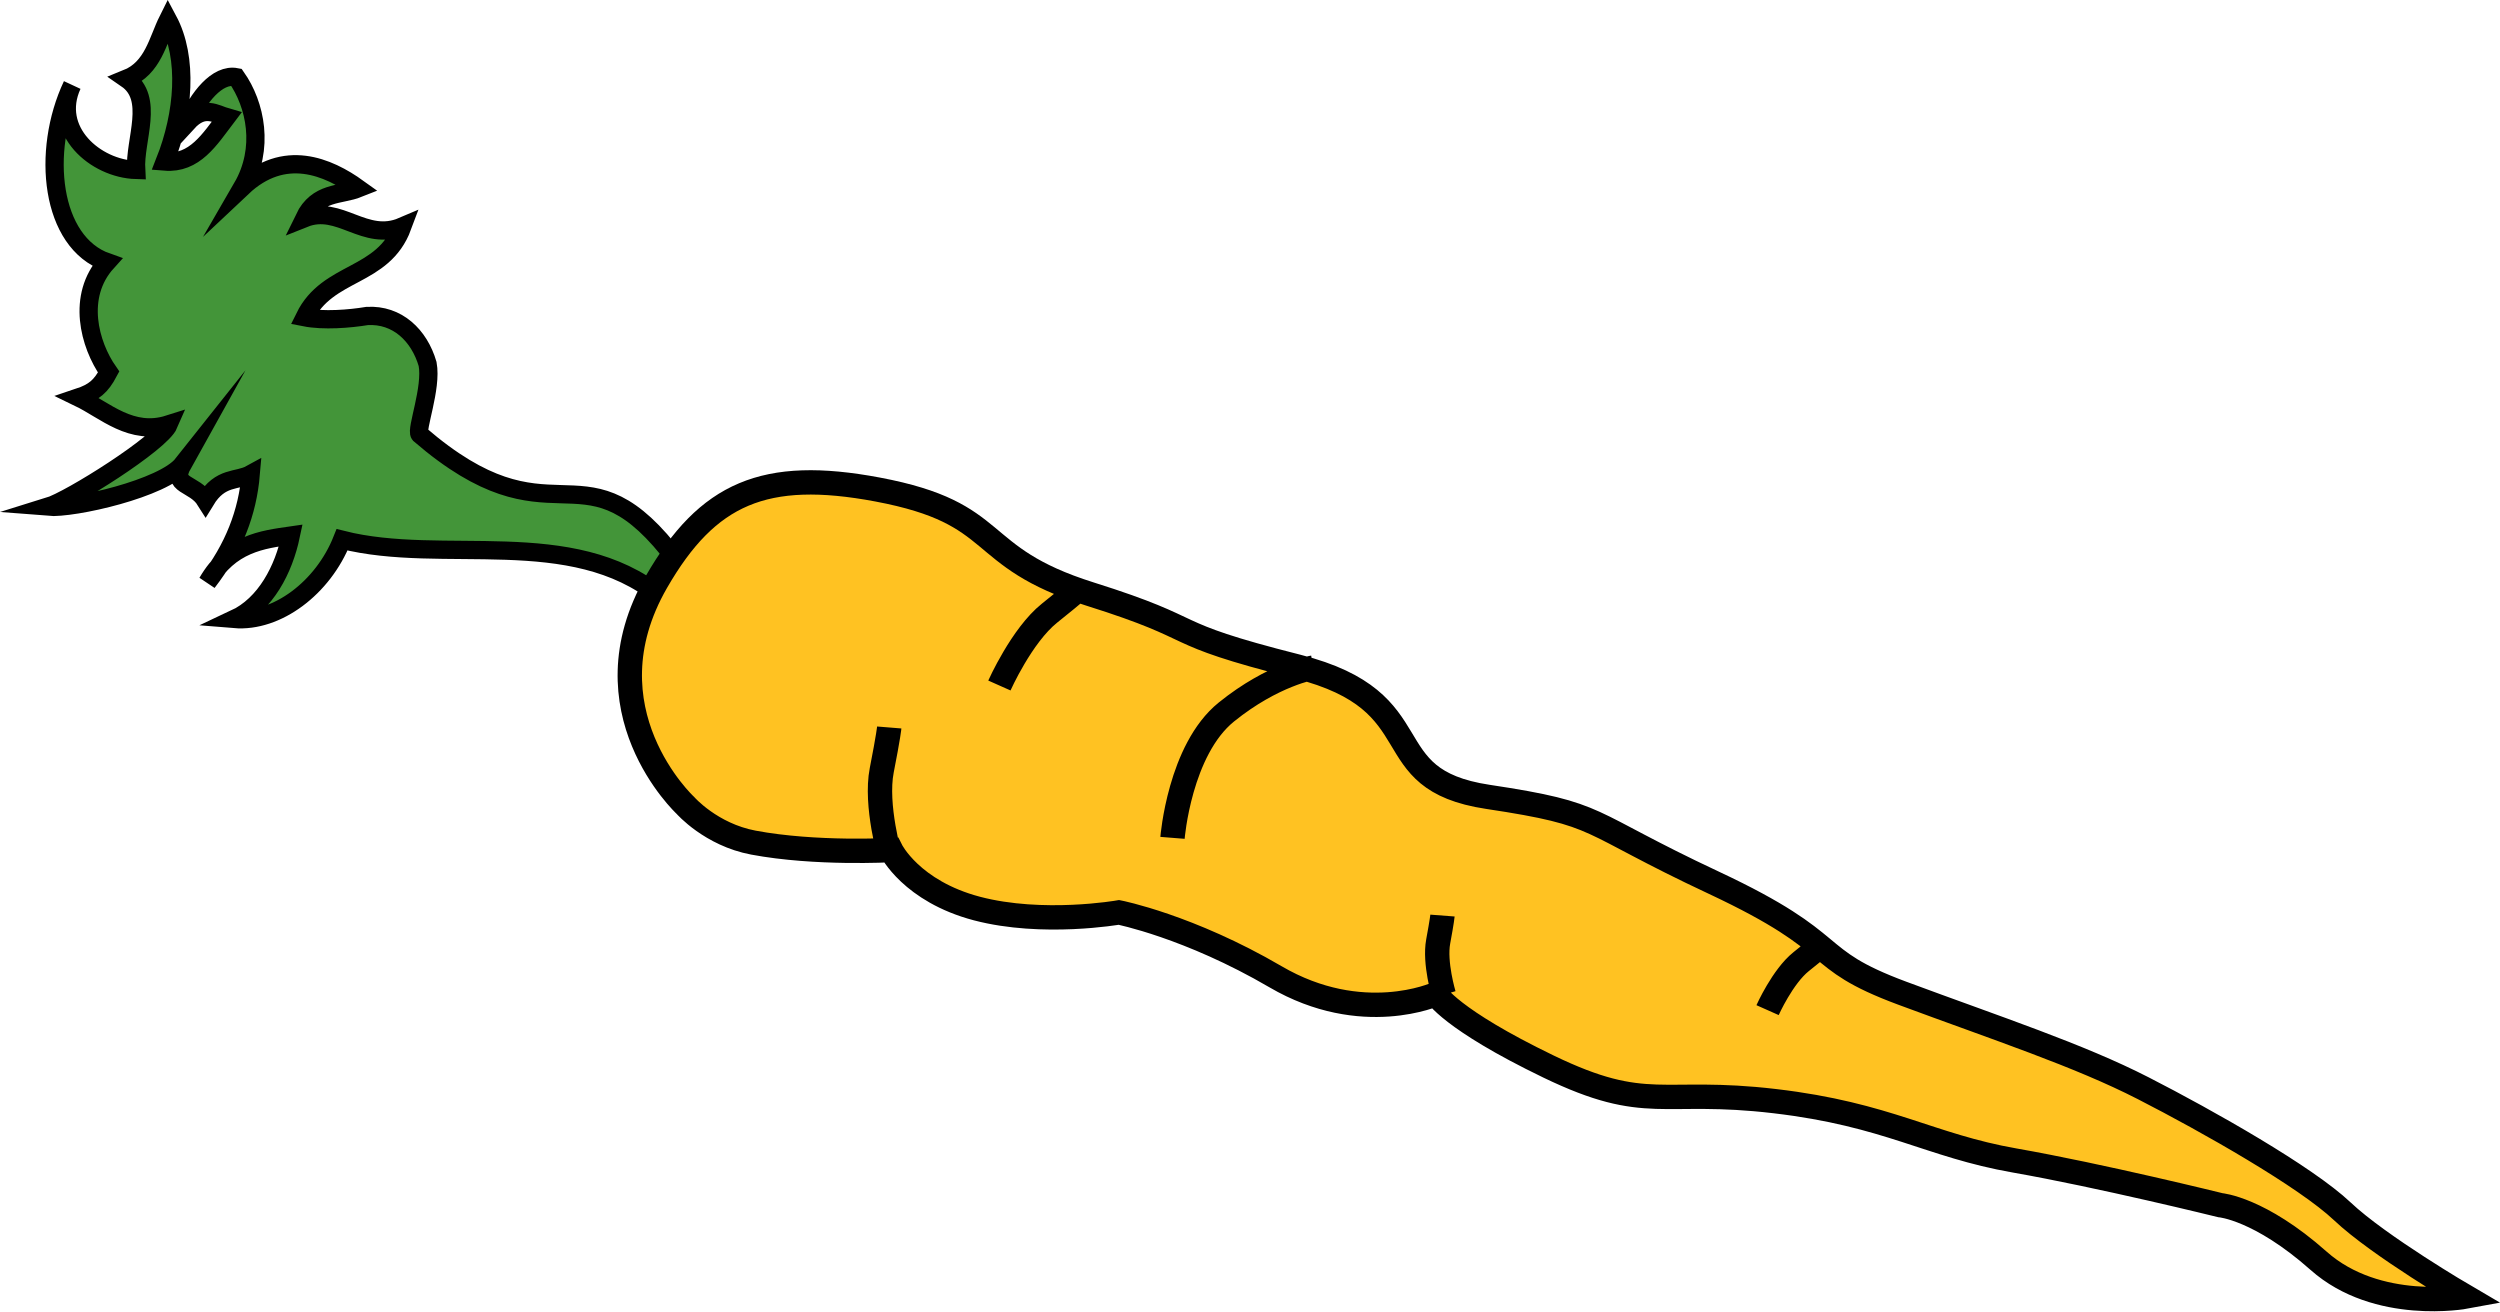
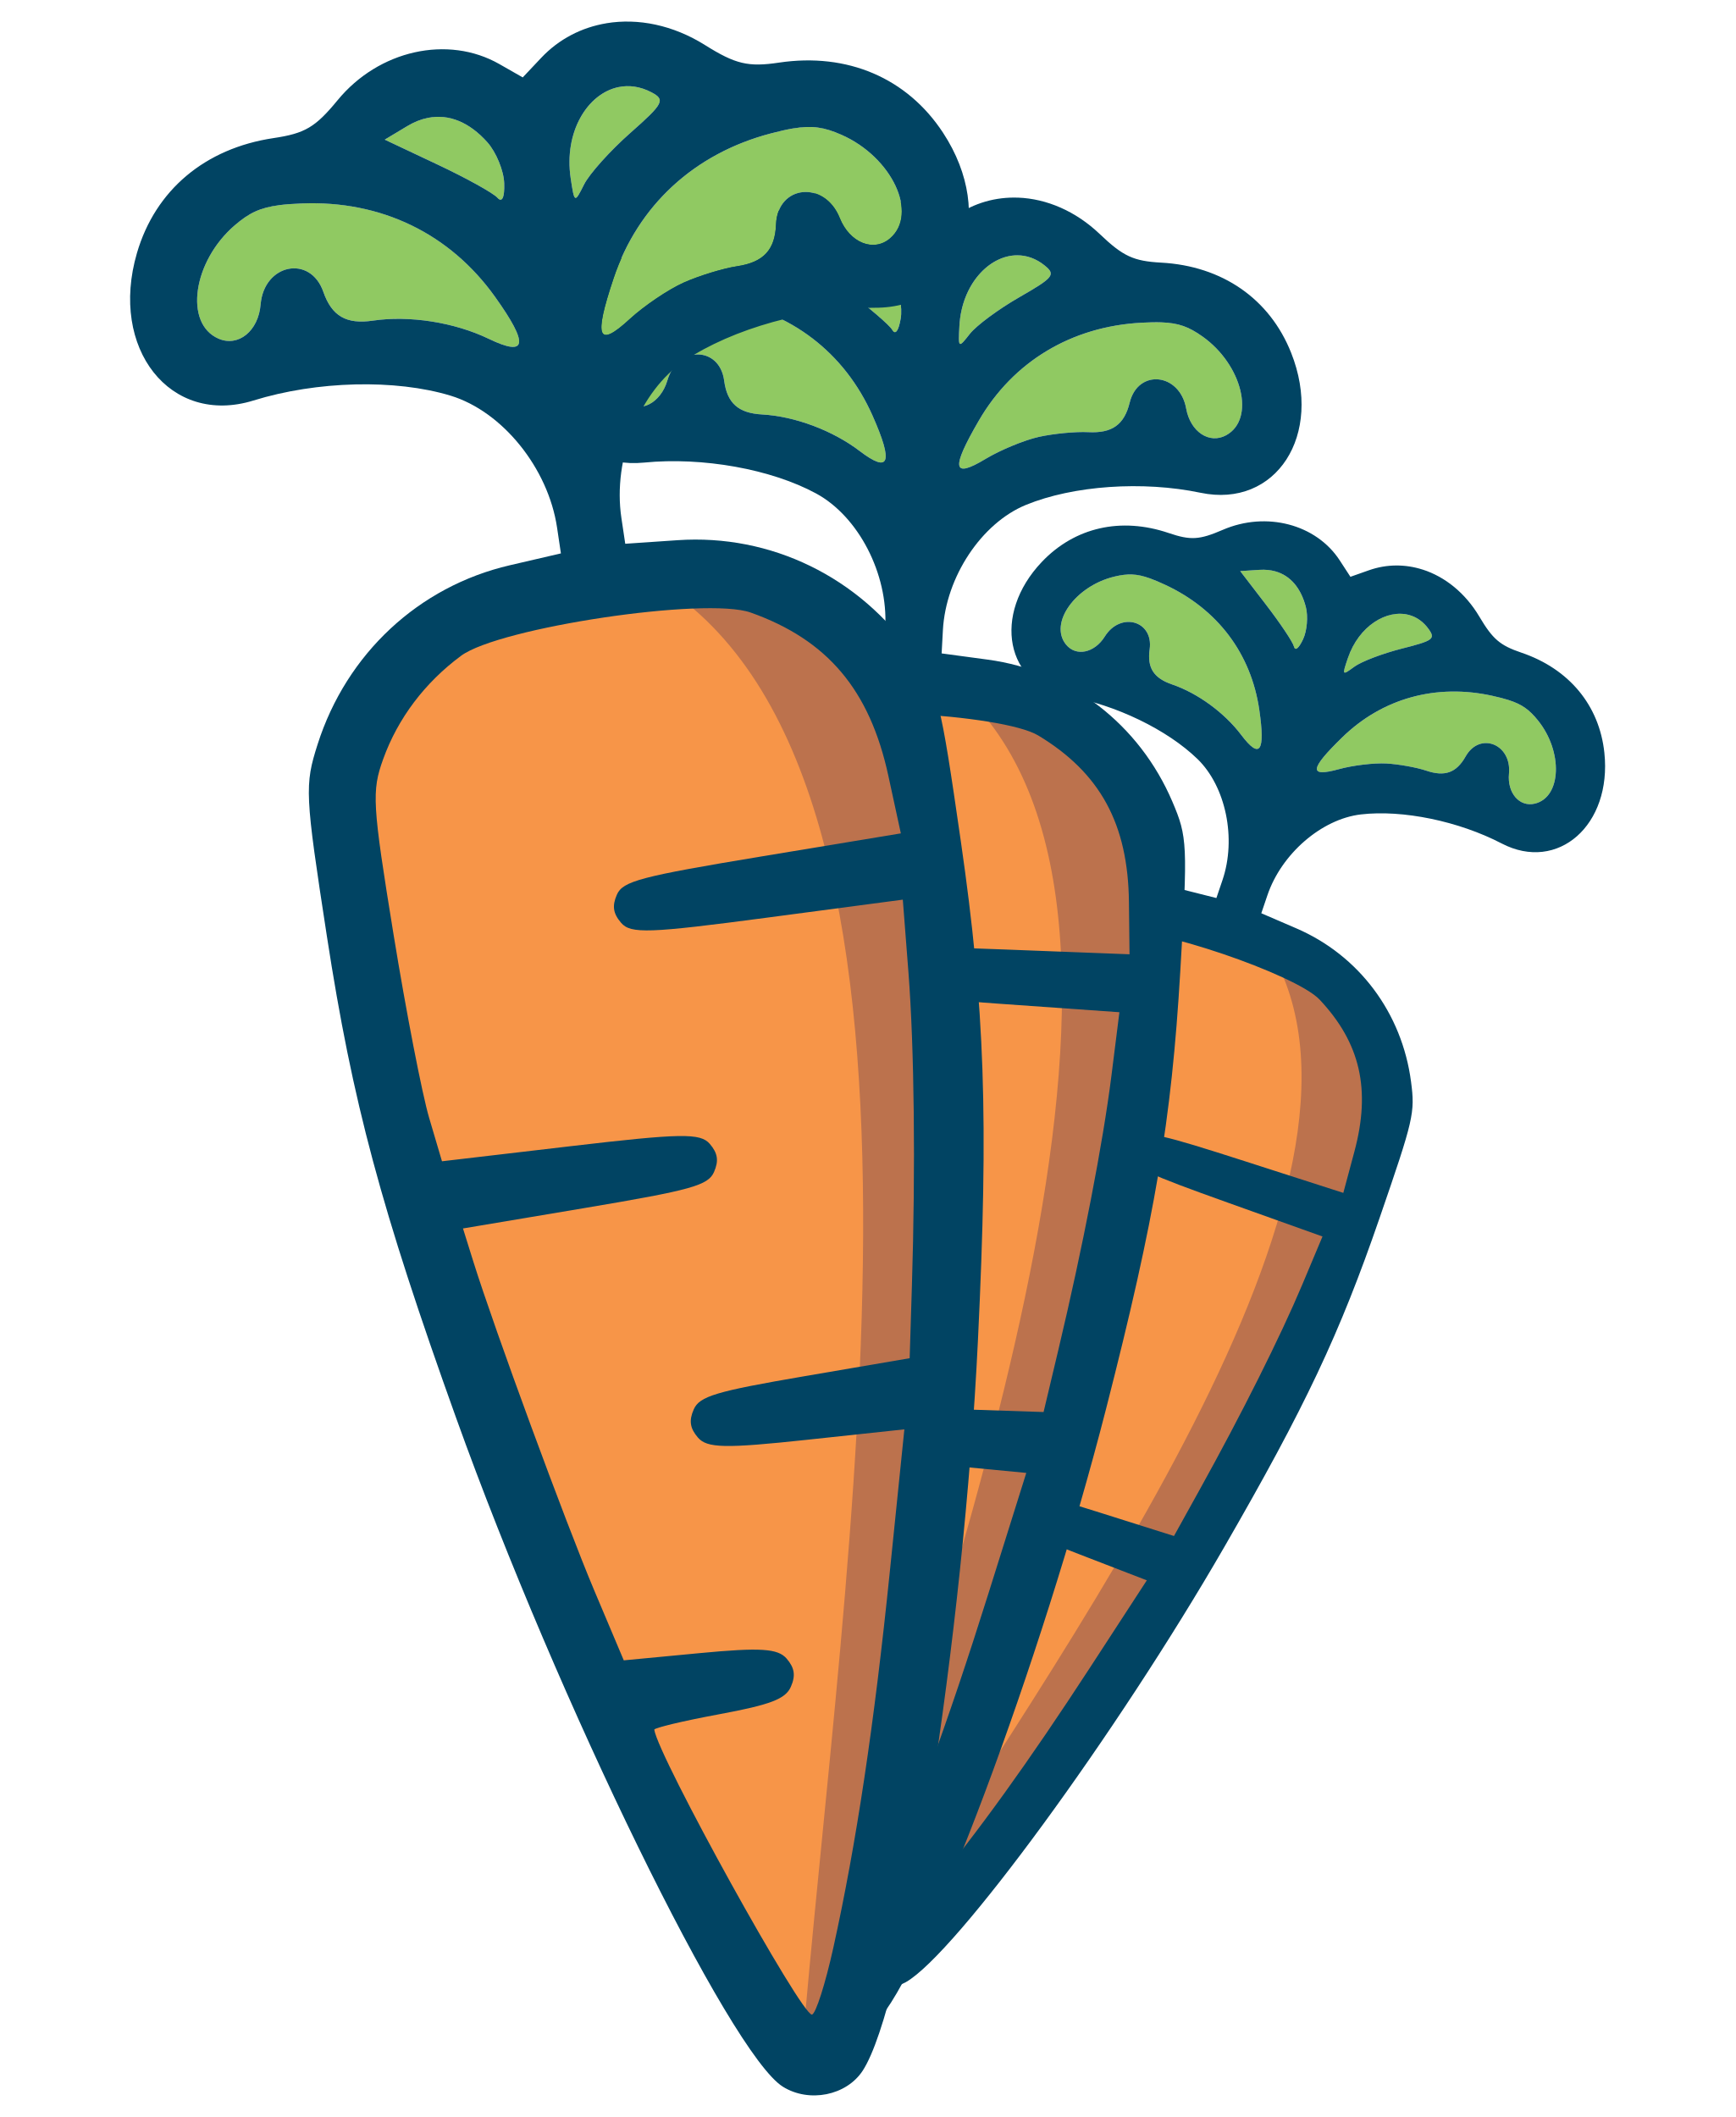
- <svg xmlns="http://www.w3.org/2000/svg" version="1.1" id="Layer_1" width="313.666" height="164.519" viewBox="0 0 313.666 164.519" overflow="visible" enable-background="new 0 0 313.666 164.519" xml:space="preserve">
-   <path fill-rule="evenodd" clip-rule="evenodd" fill="#439539" d="M29.649,9.683c-2.389-0.468-4.797,2.57-6.137,5.697  c2.075-2.255,3.596-1.051,4.915-0.675c-2.122,2.795-4,5.877-7.746,5.568c2.384-6.014,2.963-12.977,0.394-17.78  c-1.296,2.591-1.854,6.054-5.204,7.395c3.575,2.455,0.986,7.637,1.208,11.437C11.967,21.17,6.428,16.391,9.058,10.67  c-3.922,8.312-2.715,19.745,4.363,22.224c-3.86,4.265-2.204,10.343,0.209,13.781c-0.96,1.808-1.83,2.546-3.774,3.195  c3.376,1.628,6.612,4.866,11.326,3.366c-1.005,2.345-12.389,9.499-15.16,10.35c3.216,0.267,14.492-2.308,16.903-5.349  c-1.583,2.84,1.431,2.28,2.86,4.56c1.877-3.088,3.978-2.374,5.677-3.311c-0.406,4.826-2.12,9.27-5.447,13.582  c2.834-4.894,6.922-5.367,10.474-5.879c-0.893,4.245-3.146,8.646-7.077,10.479c5.359,0.445,11.123-3.934,13.509-9.944  c12.688,3.209,28.763-1.932,39.894,7.084c1.024,0.625,1.761-4.98,1.023-5.852C72.823,55.357,69.273,68.83,52.651,54.498  c-0.492-0.584,1.563-5.81,1-8.825c-1.048-3.596-3.799-6.249-7.594-6.027c-2.191,0.361-5.448,0.631-7.84,0.159  c2.923-5.961,9.848-4.849,12.28-11.396c-4.759,2.039-7.864-2.808-12.329-1.018c1.63-3.377,4.557-2.863,6.786-3.755  c-3.817-2.746-9.295-5.091-14.56-0.129C33.228,18.615,32.064,13.119,29.649,9.683" />
-   <path fill="none" stroke="#000000" stroke-width="2.292" stroke-miterlimit="14.3" d="M29.649,9.683  c-2.389-0.468-4.797,2.57-6.137,5.697c2.075-2.255,3.596-1.051,4.915-0.675c-2.122,2.795-4,5.877-7.746,5.568  c2.384-6.014,2.963-12.977,0.394-17.78c-1.296,2.591-1.854,6.054-5.204,7.395c3.575,2.455,0.986,7.637,1.208,11.437  C11.967,21.17,6.428,16.391,9.058,10.67c-3.922,8.312-2.715,19.745,4.363,22.224c-3.86,4.265-2.204,10.343,0.209,13.781  c-0.96,1.808-1.83,2.546-3.774,3.195c3.376,1.628,6.612,4.866,11.326,3.366c-1.005,2.345-12.389,9.499-15.16,10.35  c3.216,0.267,14.492-2.308,16.903-5.349c-1.583,2.84,1.431,2.28,2.86,4.56c1.877-3.088,3.978-2.374,5.677-3.311  c-0.406,4.826-2.12,9.27-5.447,13.582c2.834-4.894,6.922-5.367,10.474-5.879c-0.893,4.245-3.146,8.646-7.077,10.479  c5.359,0.445,11.123-3.934,13.509-9.944c12.688,3.209,28.763-1.932,39.894,7.084c1.024,0.625,1.761-4.98,1.023-5.852  C72.823,55.357,69.273,68.83,52.651,54.498c-0.492-0.584,1.563-5.81,1-8.825c-1.048-3.596-3.799-6.249-7.594-6.027  c-2.191,0.361-5.448,0.631-7.84,0.159c2.923-5.961,9.848-4.849,12.28-11.396c-4.759,2.039-7.864-2.808-12.329-1.018  c1.63-3.377,4.557-2.863,6.786-3.755c-3.817-2.746-9.295-5.091-14.56-0.129C33.228,18.615,32.064,13.119,29.649,9.683z" />
-   <path fill-rule="evenodd" clip-rule="evenodd" fill="#FFC222" d="M85.989,101.047c0,0,3.202,3.67,8.536,4.673  c7.828,1.472,17.269,0.936,17.269,0.936s2.546,5.166,10.787,7.338c8.248,2.168,17.802,0.484,17.802,0.484s8.781,1.722,19.654,8.074  c10.871,6.353,20.142,2.163,20.142,2.163s1.722,3.118,14.11,9.102c12.39,5.982,14.152,2.658,28.387,4.339  c14.232,1.672,19.36,5.568,30.108,7.449c10.747,1.886,25.801,5.607,25.801,5.607s4.925,0.409,12.313,6.967  c7.381,6.564,18.453,4.506,18.453,4.506s-10.869-6.352-15.467-10.702c-4.594-4.342-16.901-11.309-24.984-15.448  c-8.079-4.14-18.215-7.46-30.233-11.924c-12.018-4.468-6.934-6.029-23.632-13.855c-16.695-7.822-13.662-8.565-28.347-10.776  c-14.686-2.208-6.444-11.933-23.917-16.356c-17.479-4.423-11.037-4.382-26.016-9.093c-14.97-4.715-10.638-10.104-26.665-13.116  c-14.149-2.66-21.318,0.468-27.722,11.581C73.104,89.075,85.989,101.047,85.989,101.047" />
-   <path fill="none" stroke="#000000" stroke-width="3.056" stroke-miterlimit="11.5" d="M221.771,126.738c0,0,1.874-4.211,4.215-6.087  c2.347-1.868,2.812-2.339,2.812-2.339 M147.11,105.122c0,0,0.882-11.047,6.765-15.793c5.879-4.745,10.882-5.568,10.882-5.568   M125.391,86.008c0,0,2.797-6.289,6.291-9.081c3.495-2.791,4.194-3.49,4.194-3.49 M181.153,124.8c0,0-1.206-4.014-0.709-6.671  c0.493-2.66,0.539-3.256,0.539-3.256 M111.704,107.641c0,0-1.935-6.604-1.076-10.991c0.862-4.389,0.942-5.376,0.942-5.376   M85.989,101.047c0,0,3.202,3.67,8.536,4.673c7.828,1.472,17.269,0.936,17.269,0.936s2.546,5.166,10.787,7.338  c8.248,2.168,17.802,0.484,17.802,0.484s8.781,1.722,19.654,8.074c10.871,6.353,20.142,2.163,20.142,2.163s1.722,3.118,14.11,9.102  c12.39,5.982,14.152,2.658,28.387,4.339c14.232,1.672,19.36,5.568,30.108,7.449c10.747,1.886,25.801,5.607,25.801,5.607  s4.925,0.409,12.313,6.967c7.381,6.564,18.453,4.506,18.453,4.506s-10.869-6.352-15.467-10.702  c-4.594-4.342-16.901-11.309-24.984-15.448c-8.079-4.14-18.215-7.46-30.233-11.924c-12.018-4.468-6.934-6.029-23.632-13.855  c-16.695-7.822-13.662-8.565-28.347-10.776c-14.686-2.208-6.444-11.933-23.917-16.356c-17.479-4.423-11.037-4.382-26.016-9.093  c-14.97-4.715-10.638-10.104-26.665-13.116c-14.149-2.66-21.318,0.468-27.722,11.581C73.104,89.075,85.989,101.047,85.989,101.047z" />
+ <svg xmlns="http://www.w3.org/2000/svg" enable-background="new 0 0 259 316" height="316px" id="onion" version="1.1" viewBox="0 0 259 316" width="259px" x="0px" xml:space="preserve" y="0px">
+   <defs id="defs25" />
+   <g id="g3680" transform="matrix(0.8563491,0.3240995,-0.3240995,0.8563491,26.14098,-30.28047)">
+     <g id="g3662" transform="matrix(1.029948,-0.03576954,0.03576954,1.029948,-113.8736,18.91448)">
+       <g id="g3664" transform="translate(109.196,-2.228491)">
+         <path d="m 210.656,69.337 c -4.083,-8.002 -11.358,-12.96 -20.467,-13.945 -4.018,-0.435 -5.578,-0.171 -7.994,1.349 -5.403,3.399 -7.485,10.342 -3.796,12.654 2.117,1.327 4.685,-0.188 5.392,-3.181 1.081,-4.578 6.521,-4.85 7.368,-0.368 0.55,2.909 2.066,4.119 5.171,4.124 4.255,0.008 9.258,1.578 12.889,4.045 4.063,2.761 4.503,1.33 1.438,-4.678 z" id="path3666" style="fill:#90c962;fill-opacity:1" />
+         <path d="m 232.427,70.921 c 1.873,-0.52 4.725,-0.948 6.338,-0.951 3.105,-0.005 4.622,-1.215 5.171,-4.124 0.847,-4.481 6.287,-4.209 7.368,0.368 0.707,2.993 3.275,4.508 5.392,3.181 3.689,-2.313 1.606,-9.255 -3.796,-12.654 -2.416,-1.52 -3.976,-1.783 -7.994,-1.349 -9.062,0.98 -16.385,5.945 -20.413,13.838 -3.307,6.481 -3.014,7.756 1.136,4.939 1.866,-1.266 4.925,-2.728 6.798,-3.248 z" id="path3668" style="fill:#90c962;fill-opacity:1" />
+         <path d="m 228.875,52.946 c 4.298,-2.785 4.587,-3.185 3.091,-4.279 -4.715,-3.448 -10.669,1.253 -10.669,8.423 0,2.925 0.025,2.942 1.418,0.953 0.78,-1.113 3.552,-3.407 6.16,-5.097 z" id="path3670" style="fill:#90c962;fill-opacity:1" />
+         <path d="m 212.408,51.577 c -2.28,-3.48 -5.434,-4.625 -8.845,-3.212 l -2.816,1.166 5.574,3.722 c 3.066,2.047 5.896,4.219 6.29,4.825 0.44,0.678 0.832,0.087 1.018,-1.536 0.166,-1.452 -0.383,-3.686 -1.222,-4.966 z" id="path3672" style="fill:#90c962;fill-opacity:1" />
+       </g>
+       <path d="m 326.697,102.956 12.925,-0.891 10.697,5.348 7.577,10.697 3.566,20.502 -2.674,27.188 -8.468,41.896 -12.48,45.461 -7.577,19.611 -5.348,0 -9.805,-21.839 -12.925,-46.798 -7.577,-40.559 -1.337,-39.221 6.24,-13.817 12.925,-7.577 z" id="path3674" style="color:#000000;display:inline;overflow:visible;visibility:visible;fill:#f79548;fill-opacity:1;fill-rule:evenodd;stroke:none;stroke-width:1.312px;stroke-linecap:butt;stroke-linejoin:miter;stroke-miterlimit:4;stroke-dasharray:none;stroke-dashoffset:0;stroke-opacity:1;marker:none;enable-background:accumulate" />
+       <path d="m 333.611,102.511 c 32.571,27.843 4.197,115.037 -8.914,171.148 l 13.371,-23.176 8.914,-33.873 7.577,-38.776 4.011,-34.319 0,-21.394 -5.348,-12.034 z" id="path3676" style="color:#000000;display:inline;overflow:visible;visibility:visible;fill:#bc724d;fill-opacity:1;fill-rule:evenodd;stroke:none;stroke-width:1.312px;stroke-linecap:butt;stroke-linejoin:miter;stroke-miterlimit:4;stroke-dasharray:none;stroke-dashoffset:0;stroke-opacity:1;marker:none;enable-background:accumulate" />
+       <path d="m 337.203,37.805 c -2.885,0.049 -5.674,0.985 -8.021,2.832 l -2.439,1.918 -2.438,-1.918 c -5.374,-4.227 -13.519,-3.643 -19.064,1.367 -2.996,2.707 -4.279,3.229 -7.943,3.229 -7.996,0 -14.374,3.921 -17.541,10.783 -4.812,10.427 0.859,20.325 10.773,18.803 7.577,-1.164 16.557,-0.048 22.561,2.801 5.647,2.68 9.902,9.922 9.902,16.854 l 0,3.014 -6.035,0.484 C 306.217,98.833 296.843,105.271 292,115.113 c -2.195,4.462 -2.291,5.417 -2.213,22.012 0.092,19.417 1.533,32.022 6.543,57.199 6.776,34.056 20.413,77.17 25.877,81.812 2.718,2.309 7.091,2.091 9.369,-0.469 5.994,-6.733 18.9,-47.772 25.58,-81.344 5.01,-25.177 6.451,-37.782 6.543,-57.199 0.079,-16.594 -0.017,-17.55 -2.213,-22.012 -4.843,-9.843 -14.217,-16.28 -24.957,-17.143 l -6.035,-0.484 0,-3.014 c 0,-6.932 4.254,-14.174 9.9,-16.854 6.004,-2.849 14.986,-3.964 22.562,-2.801 9.914,1.523 15.586,-8.376 10.773,-18.803 -3.162,-6.851 -9.546,-10.783 -17.506,-10.783 -3.595,0 -4.986,-0.557 -8.152,-3.268 -3.292,-2.818 -7.16,-4.223 -10.869,-4.16 z m 0.303,7.486 c 1.221,-0.068 2.477,0.287 3.656,1.148 1.496,1.094 1.206,1.494 -3.092,4.279 -2.608,1.69 -5.378,3.982 -6.158,5.096 -1.393,1.988 -1.418,1.972 -1.418,-0.953 0,-5.378 3.348,-9.367 7.012,-9.57 z m -22.246,0.262 c 2.433,-0.111 4.634,1.185 6.344,3.795 0.838,1.279 1.389,3.515 1.223,4.967 -0.186,1.623 -0.577,2.213 -1.018,1.535 -0.394,-0.607 -3.225,-2.777 -6.291,-4.824 l -5.574,-3.723 2.816,-1.166 c 0.853,-0.353 1.689,-0.547 2.5,-0.584 z m -18.479,7.424 c 0.749,0.013 1.599,0.079 2.604,0.188 9.108,0.985 16.384,5.943 20.467,13.945 3.065,6.007 2.625,7.439 -1.438,4.678 -3.631,-2.467 -8.633,-4.037 -12.889,-4.045 -3.105,-0.005 -4.622,-1.216 -5.172,-4.125 -0.847,-4.481 -6.287,-4.209 -7.367,0.369 -0.707,2.993 -3.274,4.507 -5.391,3.18 -3.689,-2.313 -1.608,-9.255 3.795,-12.654 1.812,-1.14 3.144,-1.573 5.391,-1.535 z m 59.924,0 c 2.247,-0.038 3.579,0.395 5.391,1.535 5.403,3.399 7.484,10.342 3.795,12.654 -2.117,1.327 -4.684,-0.187 -5.391,-3.18 -1.081,-4.578 -6.522,-4.851 -7.369,-0.369 -0.55,2.909 -2.065,4.12 -5.17,4.125 -1.613,0.003 -4.465,0.431 -6.338,0.951 -1.873,0.52 -4.933,1.982 -6.799,3.248 -4.15,2.816 -4.444,1.542 -1.137,-4.939 4.028,-7.894 11.352,-12.858 20.414,-13.838 1.004,-0.109 1.854,-0.175 2.604,-0.188 z m -29.963,52.551 c 7.229,0 14.458,0.644 16.879,1.934 8.304,4.423 12.267,10.853 12.928,20.969 l 0.443,6.775 -16.195,0.256 c -14.234,0.226 -16.322,0.456 -17.23,1.898 -0.753,1.196 -0.753,2.085 0,3.281 0.906,1.439 2.974,1.673 16.777,1.898 l 15.744,0.258 -0.588,8.299 c -0.624,8.784 -2.502,22.406 -4.955,35.934 l -1.482,8.18 -12.232,0.26 c -10.452,0.223 -12.381,0.5 -13.264,1.902 -0.752,1.194 -0.753,2.087 -0.002,3.281 0.86,1.368 2.915,1.72 12.357,2.111 l 11.326,0.469 -4.07,15.939 c -4.399,17.229 -8.46,30.49 -12.852,41.961 -1.53,3.997 -3.141,7.268 -3.58,7.268 -1.195,0 -13.131,-31.974 -13.131,-35.174 0,-0.21 3.436,-0.504 7.637,-0.654 6.059,-0.216 7.851,-0.612 8.67,-1.914 0.75,-1.193 0.749,-2.088 0,-3.281 -0.823,-1.31 -2.804,-1.735 -9.818,-2.109 l -8.787,-0.469 -2.168,-8.439 c -2.105,-8.187 -6.945,-31.559 -8.199,-39.592 l -0.617,-3.961 14.275,-0.26 c 12.404,-0.225 14.412,-0.475 15.311,-1.9 0.753,-1.195 0.754,-2.086 0.002,-3.281 -0.891,-1.416 -3.078,-1.705 -15.936,-2.109 l -14.904,-0.469 -0.723,-5.158 c -0.398,-2.837 -0.822,-12.541 -0.939,-21.566 -0.198,-15.253 -0.069,-16.674 1.812,-20.16 2.368,-4.389 6.041,-7.995 10.635,-10.441 2.421,-1.289 9.648,-1.934 16.877,-1.934 z" id="path3678" style="fill:#014463;fill-opacity:1" />
+     </g>
+     <g id="g3606" transform="matrix(1.195546,-0.3798135,0.3798135,1.195546,-265.8738,95.30296)">
+       <g id="g3608" transform="translate(109.196,-2.228491)">
+         <path d="m 210.656,69.337 c -4.083,-8.002 -11.358,-12.96 -20.467,-13.945 -4.018,-0.435 -5.578,-0.171 -7.994,1.349 -5.403,3.399 -7.485,10.342 -3.796,12.654 2.117,1.327 4.685,-0.188 5.392,-3.181 1.081,-4.578 6.521,-4.85 7.368,-0.368 0.55,2.909 2.066,4.119 5.171,4.124 4.255,0.008 9.258,1.578 12.889,4.045 4.063,2.761 4.503,1.33 1.438,-4.678 z" id="path3610" style="fill:#90c962;fill-opacity:1" />
+         <path d="m 232.427,70.921 c 1.873,-0.52 4.725,-0.948 6.338,-0.951 3.105,-0.005 4.622,-1.215 5.171,-4.124 0.847,-4.481 6.287,-4.209 7.368,0.368 0.707,2.993 3.275,4.508 5.392,3.181 3.689,-2.313 1.606,-9.255 -3.796,-12.654 -2.416,-1.52 -3.976,-1.783 -7.994,-1.349 -9.062,0.98 -16.385,5.945 -20.413,13.838 -3.307,6.481 -3.014,7.756 1.136,4.939 1.866,-1.266 4.925,-2.728 6.798,-3.248 z" id="path3612" style="fill:#90c962;fill-opacity:1" />
+         <path d="m 228.875,52.946 c 4.298,-2.785 4.587,-3.185 3.091,-4.279 -4.715,-3.448 -10.669,1.253 -10.669,8.423 0,2.925 0.025,2.942 1.418,0.953 0.78,-1.113 3.552,-3.407 6.16,-5.097 z" id="path3614" style="fill:#90c962;fill-opacity:1" />
+         <path d="m 212.408,51.577 c -2.28,-3.48 -5.434,-4.625 -8.845,-3.212 l -2.816,1.166 5.574,3.722 c 3.066,2.047 5.896,4.219 6.29,4.825 0.44,0.678 0.832,0.087 1.018,-1.536 0.166,-1.452 -0.383,-3.686 -1.222,-4.966 z" id="path3616" style="fill:#90c962;fill-opacity:1" />
+       </g>
+       <path d="m 326.697,102.956 12.925,-0.891 10.697,5.348 7.577,10.697 3.566,20.502 -2.674,27.188 -8.468,41.896 -12.48,45.461 -7.577,19.611 -5.348,0 -9.805,-21.839 -12.925,-46.798 -7.577,-40.559 -1.337,-39.221 6.24,-13.817 12.925,-7.577 z" id="path3618" style="color:#000000;display:inline;overflow:visible;visibility:visible;fill:#f79548;fill-opacity:1;fill-rule:evenodd;stroke:none;stroke-width:1.312px;stroke-linecap:butt;stroke-linejoin:miter;stroke-miterlimit:4;stroke-dasharray:none;stroke-dashoffset:0;stroke-opacity:1;marker:none;enable-background:accumulate" />
+       <path d="m 333.611,102.511 c 32.571,27.843 4.197,115.037 -8.914,171.148 l 13.371,-23.176 8.914,-33.873 7.577,-38.776 4.011,-34.319 0,-21.394 -5.348,-12.034 z" id="path3620" style="color:#000000;display:inline;overflow:visible;visibility:visible;fill:#bc724d;fill-opacity:1;fill-rule:evenodd;stroke:none;stroke-width:1.312px;stroke-linecap:butt;stroke-linejoin:miter;stroke-miterlimit:4;stroke-dasharray:none;stroke-dashoffset:0;stroke-opacity:1;marker:none;enable-background:accumulate" />
+       <path d="m 337.203,37.805 c -2.885,0.049 -5.674,0.985 -8.021,2.832 l -2.439,1.918 -2.438,-1.918 c -5.374,-4.227 -13.519,-3.643 -19.064,1.367 -2.996,2.707 -4.279,3.229 -7.943,3.229 -7.996,0 -14.374,3.921 -17.541,10.783 -4.812,10.427 0.859,20.325 10.773,18.803 7.577,-1.164 16.557,-0.048 22.561,2.801 5.647,2.68 9.902,9.922 9.902,16.854 l 0,3.014 -6.035,0.484 C 306.217,98.833 296.843,105.271 292,115.113 c -2.195,4.462 -2.291,5.417 -2.213,22.012 0.092,19.417 1.533,32.022 6.543,57.199 6.776,34.056 20.413,77.17 25.877,81.812 2.718,2.309 7.091,2.091 9.369,-0.469 5.994,-6.733 18.9,-47.772 25.58,-81.344 5.01,-25.177 6.451,-37.782 6.543,-57.199 0.079,-16.594 -0.017,-17.55 -2.213,-22.012 -4.843,-9.843 -14.217,-16.28 -24.957,-17.143 l -6.035,-0.484 0,-3.014 c 0,-6.932 4.254,-14.174 9.9,-16.854 6.004,-2.849 14.986,-3.964 22.562,-2.801 9.914,1.523 15.586,-8.376 10.773,-18.803 -3.162,-6.851 -9.546,-10.783 -17.506,-10.783 -3.595,0 -4.986,-0.557 -8.152,-3.268 -3.292,-2.818 -7.16,-4.223 -10.869,-4.16 z m 0.303,7.486 c 1.221,-0.068 2.477,0.287 3.656,1.148 1.496,1.094 1.206,1.494 -3.092,4.279 -2.608,1.69 -5.378,3.982 -6.158,5.096 -1.393,1.988 -1.418,1.972 -1.418,-0.953 0,-5.378 3.348,-9.367 7.012,-9.57 z m -22.246,0.262 c 2.433,-0.111 4.634,1.185 6.344,3.795 0.838,1.279 1.389,3.515 1.223,4.967 -0.186,1.623 -0.577,2.213 -1.018,1.535 -0.394,-0.607 -3.225,-2.777 -6.291,-4.824 l -5.574,-3.723 2.816,-1.166 c 0.853,-0.353 1.689,-0.547 2.5,-0.584 z m -18.479,7.424 c 0.749,0.013 1.599,0.079 2.604,0.188 9.108,0.985 16.384,5.943 20.467,13.945 3.065,6.007 2.625,7.439 -1.438,4.678 -3.631,-2.467 -8.633,-4.037 -12.889,-4.045 -3.105,-0.005 -4.622,-1.216 -5.172,-4.125 -0.847,-4.481 -6.287,-4.209 -7.367,0.369 -0.707,2.993 -3.274,4.507 -5.391,3.18 -3.689,-2.313 -1.608,-9.255 3.795,-12.654 1.812,-1.14 3.144,-1.573 5.391,-1.535 z m 59.924,0 c 2.247,-0.038 3.579,0.395 5.391,1.535 5.403,3.399 7.484,10.342 3.795,12.654 -2.117,1.327 -4.684,-0.187 -5.391,-3.18 -1.081,-4.578 -6.522,-4.851 -7.369,-0.369 -0.55,2.909 -2.065,4.12 -5.17,4.125 -1.613,0.003 -4.465,0.431 -6.338,0.951 -1.873,0.52 -4.933,1.982 -6.799,3.248 -4.15,2.816 -4.444,1.542 -1.137,-4.939 4.028,-7.894 11.352,-12.858 20.414,-13.838 1.004,-0.109 1.854,-0.175 2.604,-0.188 z m -29.963,52.551 c 7.229,0 14.458,0.644 16.879,1.934 8.304,4.423 12.267,10.853 12.928,20.969 l 0.443,6.775 -16.195,0.256 c -14.234,0.226 -16.322,0.456 -17.23,1.898 -0.753,1.196 -0.753,2.085 0,3.281 0.906,1.439 2.974,1.673 16.777,1.898 l 15.744,0.258 -0.588,8.299 c -0.624,8.784 -2.502,22.406 -4.955,35.934 l -1.482,8.18 -12.232,0.26 c -10.452,0.223 -12.381,0.5 -13.264,1.902 -0.752,1.194 -0.753,2.087 -0.002,3.281 0.86,1.368 2.915,1.72 12.357,2.111 l 11.326,0.469 -4.07,15.939 c -4.399,17.229 -8.46,30.49 -12.852,41.961 -1.53,3.997 -3.141,7.268 -3.58,7.268 -1.195,0 -13.131,-31.974 -13.131,-35.174 0,-0.21 3.436,-0.504 7.637,-0.654 6.059,-0.216 7.851,-0.612 8.67,-1.914 0.75,-1.193 0.749,-2.088 0,-3.281 -0.823,-1.31 -2.804,-1.735 -9.818,-2.109 l -8.787,-0.469 -2.168,-8.439 c -2.105,-8.187 -6.945,-31.559 -8.199,-39.592 l -0.617,-3.961 14.275,-0.26 c 12.404,-0.225 14.412,-0.475 15.311,-1.9 0.753,-1.195 0.754,-2.086 0.002,-3.281 -0.891,-1.416 -3.078,-1.705 -15.936,-2.109 l -14.904,-0.469 -0.723,-5.158 c -0.398,-2.837 -0.822,-12.541 -0.939,-21.566 -0.198,-15.253 -0.069,-16.674 1.812,-20.16 2.368,-4.389 6.041,-7.995 10.635,-10.441 2.421,-1.289 9.648,-1.934 16.877,-1.934 z" id="path3622" style="fill:#014463;fill-opacity:1" />
+     </g>
+     <g id="g3596" transform="matrix(1.233894,-0.6901708,0.6901708,1.233894,-363.3669,195.6747)">
+       <g id="g3580" transform="translate(109.196,-2.228491)">
+         <path d="m 210.656,69.337 c -4.083,-8.002 -11.358,-12.96 -20.467,-13.945 -4.018,-0.435 -5.578,-0.171 -7.994,1.349 -5.403,3.399 -7.485,10.342 -3.796,12.654 2.117,1.327 4.685,-0.188 5.392,-3.181 1.081,-4.578 6.521,-4.85 7.368,-0.368 0.55,2.909 2.066,4.119 5.171,4.124 4.255,0.008 9.258,1.578 12.889,4.045 4.063,2.761 4.503,1.33 1.438,-4.678 z" id="path3572" style="fill:#90c962;fill-opacity:1" />
+         <path d="m 232.427,70.921 c 1.873,-0.52 4.725,-0.948 6.338,-0.951 3.105,-0.005 4.622,-1.215 5.171,-4.124 0.847,-4.481 6.287,-4.209 7.368,0.368 0.707,2.993 3.275,4.508 5.392,3.181 3.689,-2.313 1.606,-9.255 -3.796,-12.654 -2.416,-1.52 -3.976,-1.783 -7.994,-1.349 -9.062,0.98 -16.385,5.945 -20.413,13.838 -3.307,6.481 -3.014,7.756 1.136,4.939 1.866,-1.266 4.925,-2.728 6.798,-3.248 z" id="path3574" style="fill:#90c962;fill-opacity:1" />
+         <path d="m 228.875,52.946 c 4.298,-2.785 4.587,-3.185 3.091,-4.279 -4.715,-3.448 -10.669,1.253 -10.669,8.423 0,2.925 0.025,2.942 1.418,0.953 0.78,-1.113 3.552,-3.407 6.16,-5.097 z" id="path3576" style="fill:#90c962;fill-opacity:1" />
+         <path d="m 212.408,51.577 c -2.28,-3.48 -5.434,-4.625 -8.845,-3.212 l -2.816,1.166 5.574,3.722 c 3.066,2.047 5.896,4.219 6.29,4.825 0.44,0.678 0.832,0.087 1.018,-1.536 0.166,-1.452 -0.383,-3.686 -1.222,-4.966 z" id="path3578" style="fill:#90c962;fill-opacity:1" />
+       </g>
+       <path d="m 326.697,102.956 12.925,-0.891 10.697,5.348 7.577,10.697 3.566,20.502 -2.674,27.188 -8.468,41.896 -12.48,45.461 -7.577,19.611 -5.348,0 -9.805,-21.839 -12.925,-46.798 -7.577,-40.559 -1.337,-39.221 6.24,-13.817 12.925,-7.577 z" id="path3590" style="color:#000000;display:inline;overflow:visible;visibility:visible;fill:#f79548;fill-opacity:1;fill-rule:evenodd;stroke:none;stroke-width:1.312px;stroke-linecap:butt;stroke-linejoin:miter;stroke-miterlimit:4;stroke-dasharray:none;stroke-dashoffset:0;stroke-opacity:1;marker:none;enable-background:accumulate" />
+       <path d="m 333.611,102.511 c 32.571,27.843 4.197,115.037 -8.914,171.148 l 13.371,-23.176 8.914,-33.873 7.577,-38.776 4.011,-34.319 0,-21.394 -5.348,-12.034 z" id="path3594" style="color:#000000;display:inline;overflow:visible;visibility:visible;fill:#bc724d;fill-opacity:1;fill-rule:evenodd;stroke:none;stroke-width:1.312px;stroke-linecap:butt;stroke-linejoin:miter;stroke-miterlimit:4;stroke-dasharray:none;stroke-dashoffset:0;stroke-opacity:1;marker:none;enable-background:accumulate" />
+       <path d="m 337.203,37.805 c -2.885,0.049 -5.674,0.985 -8.021,2.832 l -2.439,1.918 -2.438,-1.918 c -5.374,-4.227 -13.519,-3.643 -19.064,1.367 -2.996,2.707 -4.279,3.229 -7.943,3.229 -7.996,0 -14.374,3.921 -17.541,10.783 -4.812,10.427 0.859,20.325 10.773,18.803 7.577,-1.164 16.557,-0.048 22.561,2.801 5.647,2.68 9.902,9.922 9.902,16.854 l 0,3.014 -6.035,0.484 C 306.217,98.833 296.843,105.271 292,115.113 c -2.195,4.462 -2.291,5.417 -2.213,22.012 0.092,19.417 1.533,32.022 6.543,57.199 6.776,34.056 20.413,77.17 25.877,81.812 2.718,2.309 7.091,2.091 9.369,-0.469 5.994,-6.733 18.9,-47.772 25.58,-81.344 5.01,-25.177 6.451,-37.782 6.543,-57.199 0.079,-16.594 -0.017,-17.55 -2.213,-22.012 -4.843,-9.843 -14.217,-16.28 -24.957,-17.143 l -6.035,-0.484 0,-3.014 c 0,-6.932 4.254,-14.174 9.9,-16.854 6.004,-2.849 14.986,-3.964 22.562,-2.801 9.914,1.523 15.586,-8.376 10.773,-18.803 -3.162,-6.851 -9.546,-10.783 -17.506,-10.783 -3.595,0 -4.986,-0.557 -8.152,-3.268 -3.292,-2.818 -7.16,-4.223 -10.869,-4.16 z m 0.303,7.486 c 1.221,-0.068 2.477,0.287 3.656,1.148 1.496,1.094 1.206,1.494 -3.092,4.279 -2.608,1.69 -5.378,3.982 -6.158,5.096 -1.393,1.988 -1.418,1.972 -1.418,-0.953 0,-5.378 3.348,-9.367 7.012,-9.57 z m -22.246,0.262 c 2.433,-0.111 4.634,1.185 6.344,3.795 0.838,1.279 1.389,3.515 1.223,4.967 -0.186,1.623 -0.577,2.213 -1.018,1.535 -0.394,-0.607 -3.225,-2.777 -6.291,-4.824 l -5.574,-3.723 2.816,-1.166 c 0.853,-0.353 1.689,-0.547 2.5,-0.584 z m -18.479,7.424 c 0.749,0.013 1.599,0.079 2.604,0.188 9.108,0.985 16.384,5.943 20.467,13.945 3.065,6.007 2.625,7.439 -1.438,4.678 -3.631,-2.467 -8.633,-4.037 -12.889,-4.045 -3.105,-0.005 -4.622,-1.216 -5.172,-4.125 -0.847,-4.481 -6.287,-4.209 -7.367,0.369 -0.707,2.993 -3.274,4.507 -5.391,3.18 -3.689,-2.313 -1.608,-9.255 3.795,-12.654 1.812,-1.14 3.144,-1.573 5.391,-1.535 z m 59.924,0 c 2.247,-0.038 3.579,0.395 5.391,1.535 5.403,3.399 7.484,10.342 3.795,12.654 -2.117,1.327 -4.684,-0.187 -5.391,-3.18 -1.081,-4.578 -6.522,-4.851 -7.369,-0.369 -0.55,2.909 -2.065,4.12 -5.17,4.125 -1.613,0.003 -4.465,0.431 -6.338,0.951 -1.873,0.52 -4.933,1.982 -6.799,3.248 -4.15,2.816 -4.444,1.542 -1.137,-4.939 4.028,-7.894 11.352,-12.858 20.414,-13.838 1.004,-0.109 1.854,-0.175 2.604,-0.188 z m -29.963,52.551 c 7.229,0 14.458,0.644 16.879,1.934 8.304,4.423 12.267,10.853 12.928,20.969 l 0.443,6.775 -16.195,0.256 c -14.234,0.226 -16.322,0.456 -17.23,1.898 -0.753,1.196 -0.753,2.085 0,3.281 0.906,1.439 2.974,1.673 16.777,1.898 l 15.744,0.258 -0.588,8.299 c -0.624,8.784 -2.502,22.406 -4.955,35.934 l -1.482,8.18 -12.232,0.26 c -10.452,0.223 -12.381,0.5 -13.264,1.902 -0.752,1.194 -0.753,2.087 -0.002,3.281 0.86,1.368 2.915,1.72 12.357,2.111 l 11.326,0.469 -4.07,15.939 c -4.399,17.229 -8.46,30.49 -12.852,41.961 -1.53,3.997 -3.141,7.268 -3.58,7.268 -1.195,0 -13.131,-31.974 -13.131,-35.174 0,-0.21 3.436,-0.504 7.637,-0.654 6.059,-0.216 7.851,-0.612 8.67,-1.914 0.75,-1.193 0.749,-2.088 0,-3.281 -0.823,-1.31 -2.804,-1.735 -9.818,-2.109 l -8.787,-0.469 -2.168,-8.439 c -2.105,-8.187 -6.945,-31.559 -8.199,-39.592 l -0.617,-3.961 14.275,-0.26 c 12.404,-0.225 14.412,-0.475 15.311,-1.9 0.753,-1.195 0.754,-2.086 0.002,-3.281 -0.891,-1.416 -3.078,-1.705 -15.936,-2.109 l -14.904,-0.469 -0.723,-5.158 c -0.398,-2.837 -0.822,-12.541 -0.939,-21.566 -0.198,-15.253 -0.069,-16.674 1.812,-20.16 2.368,-4.389 6.041,-7.995 10.635,-10.441 2.421,-1.289 9.648,-1.934 16.877,-1.934 z" id="path3569" style="fill:#014463;fill-opacity:1" />
+     </g>
+   </g>
</svg>
